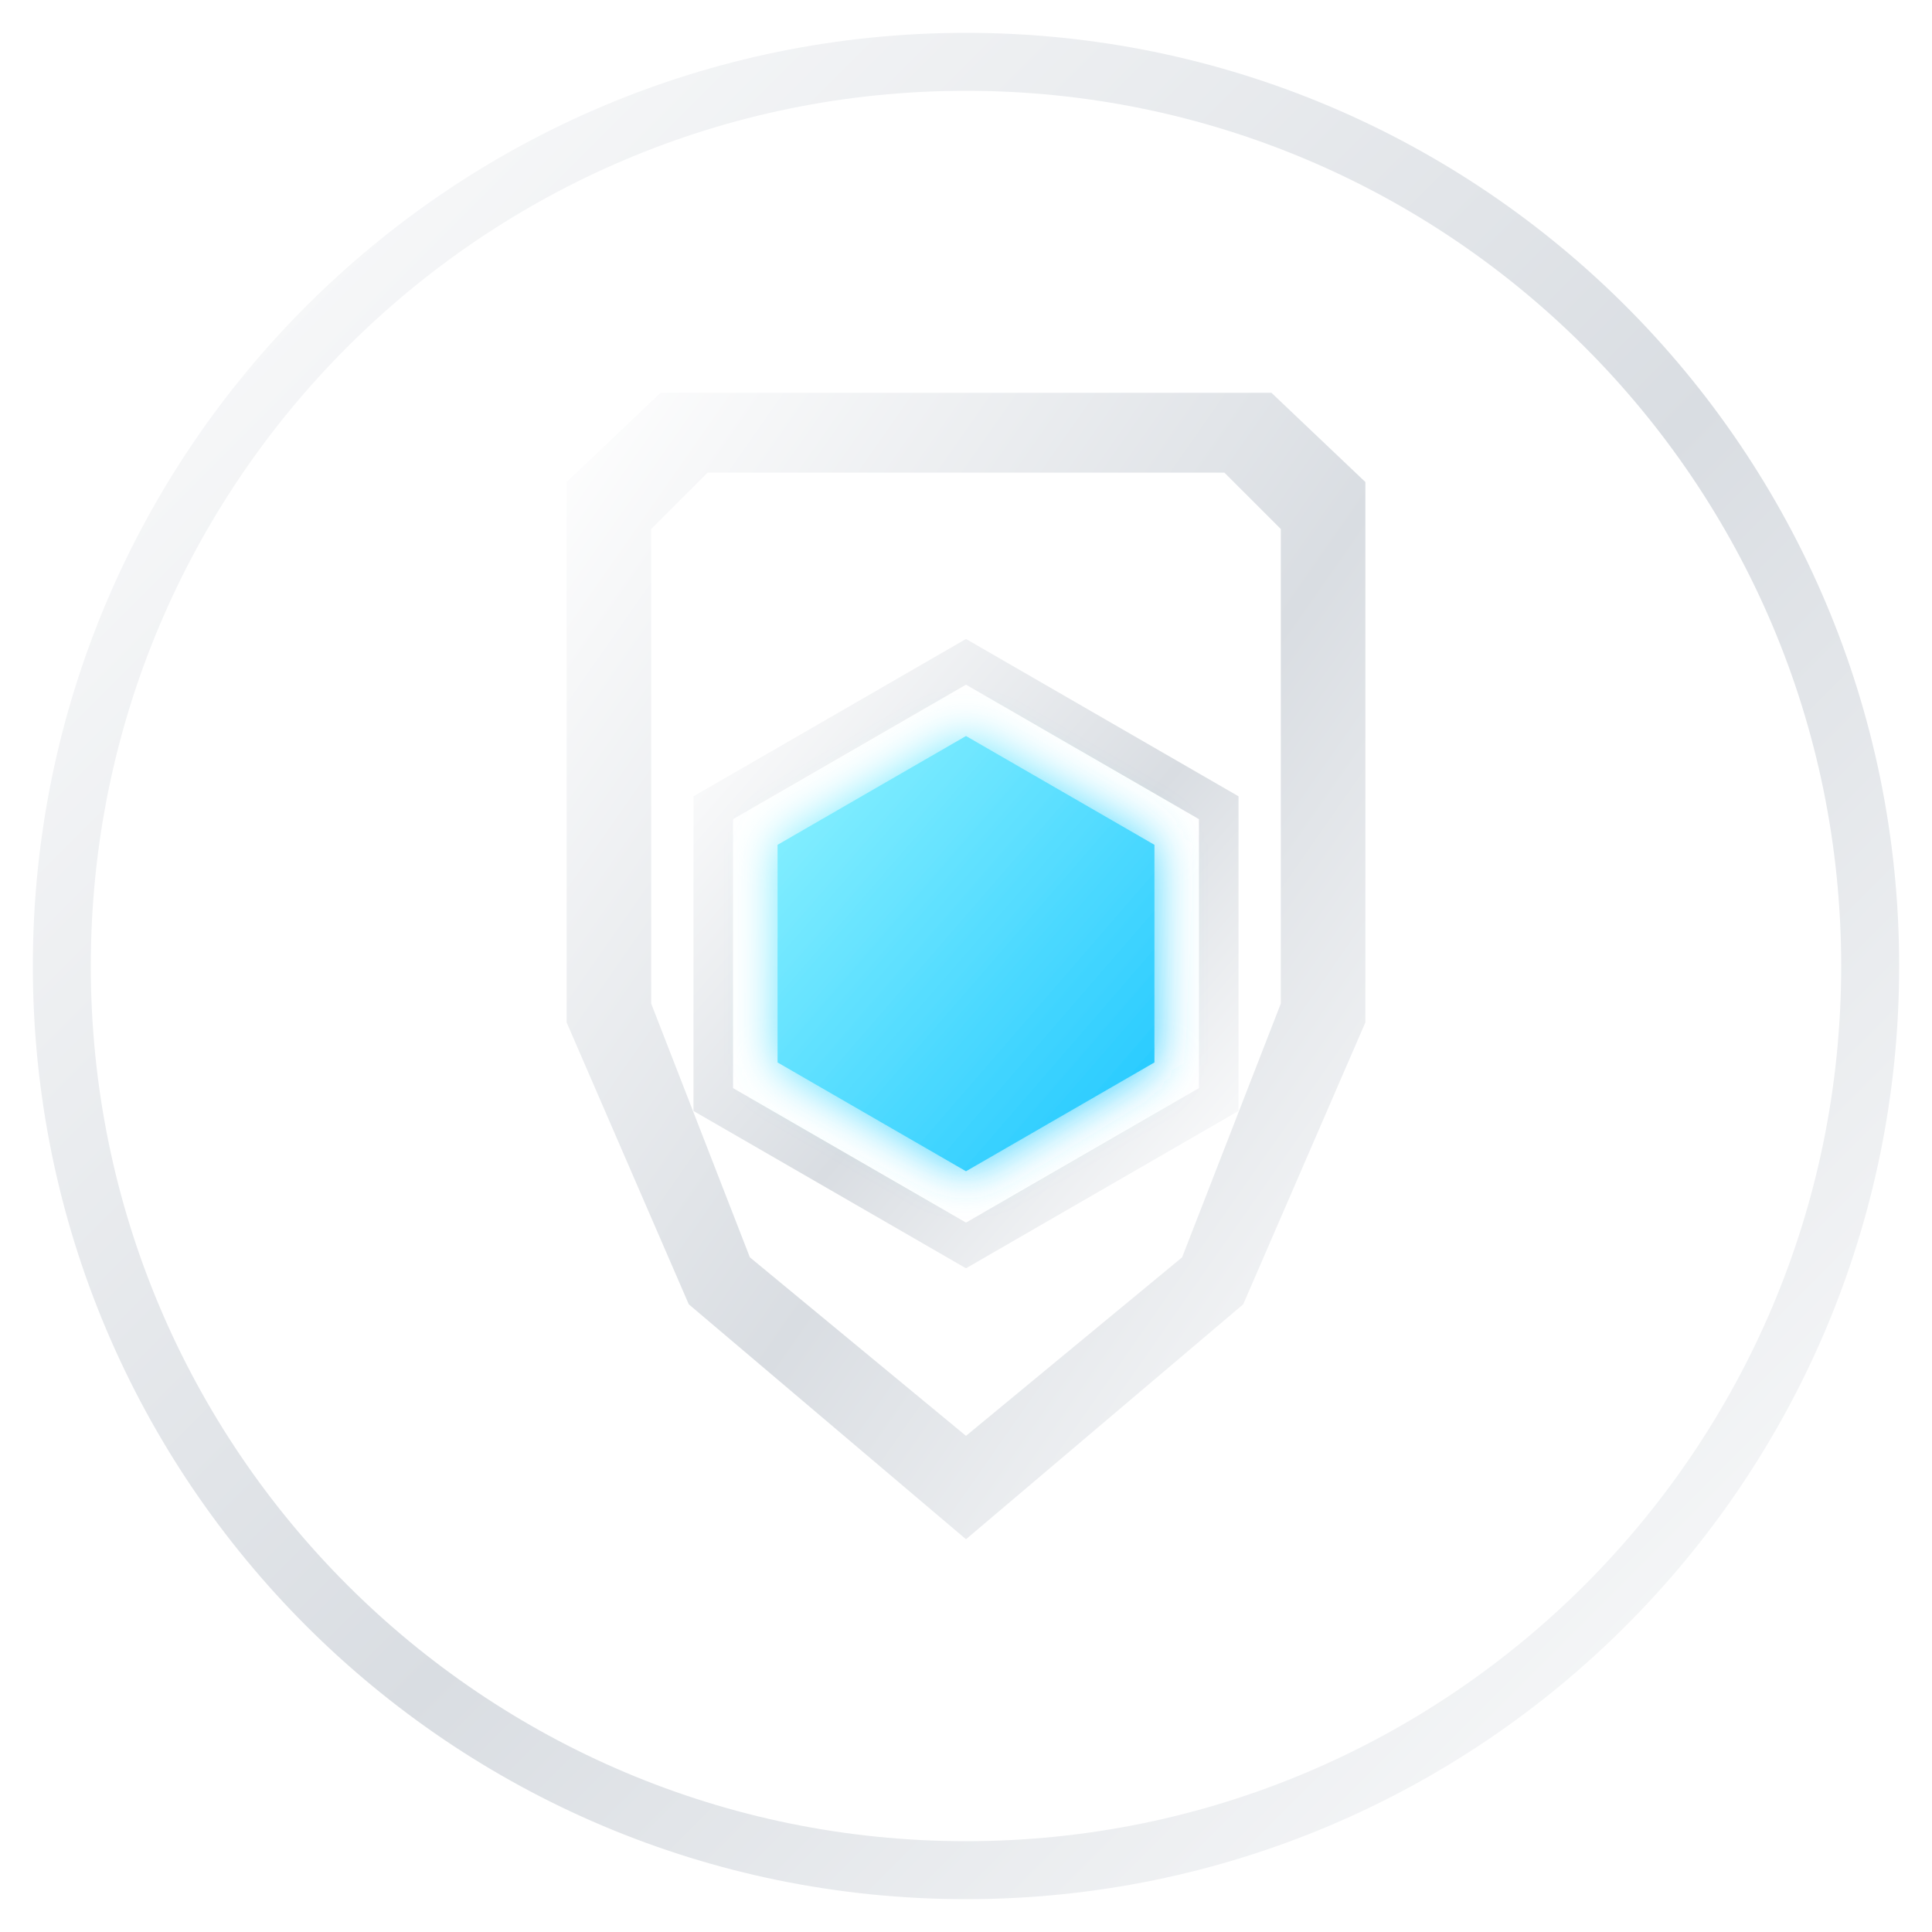
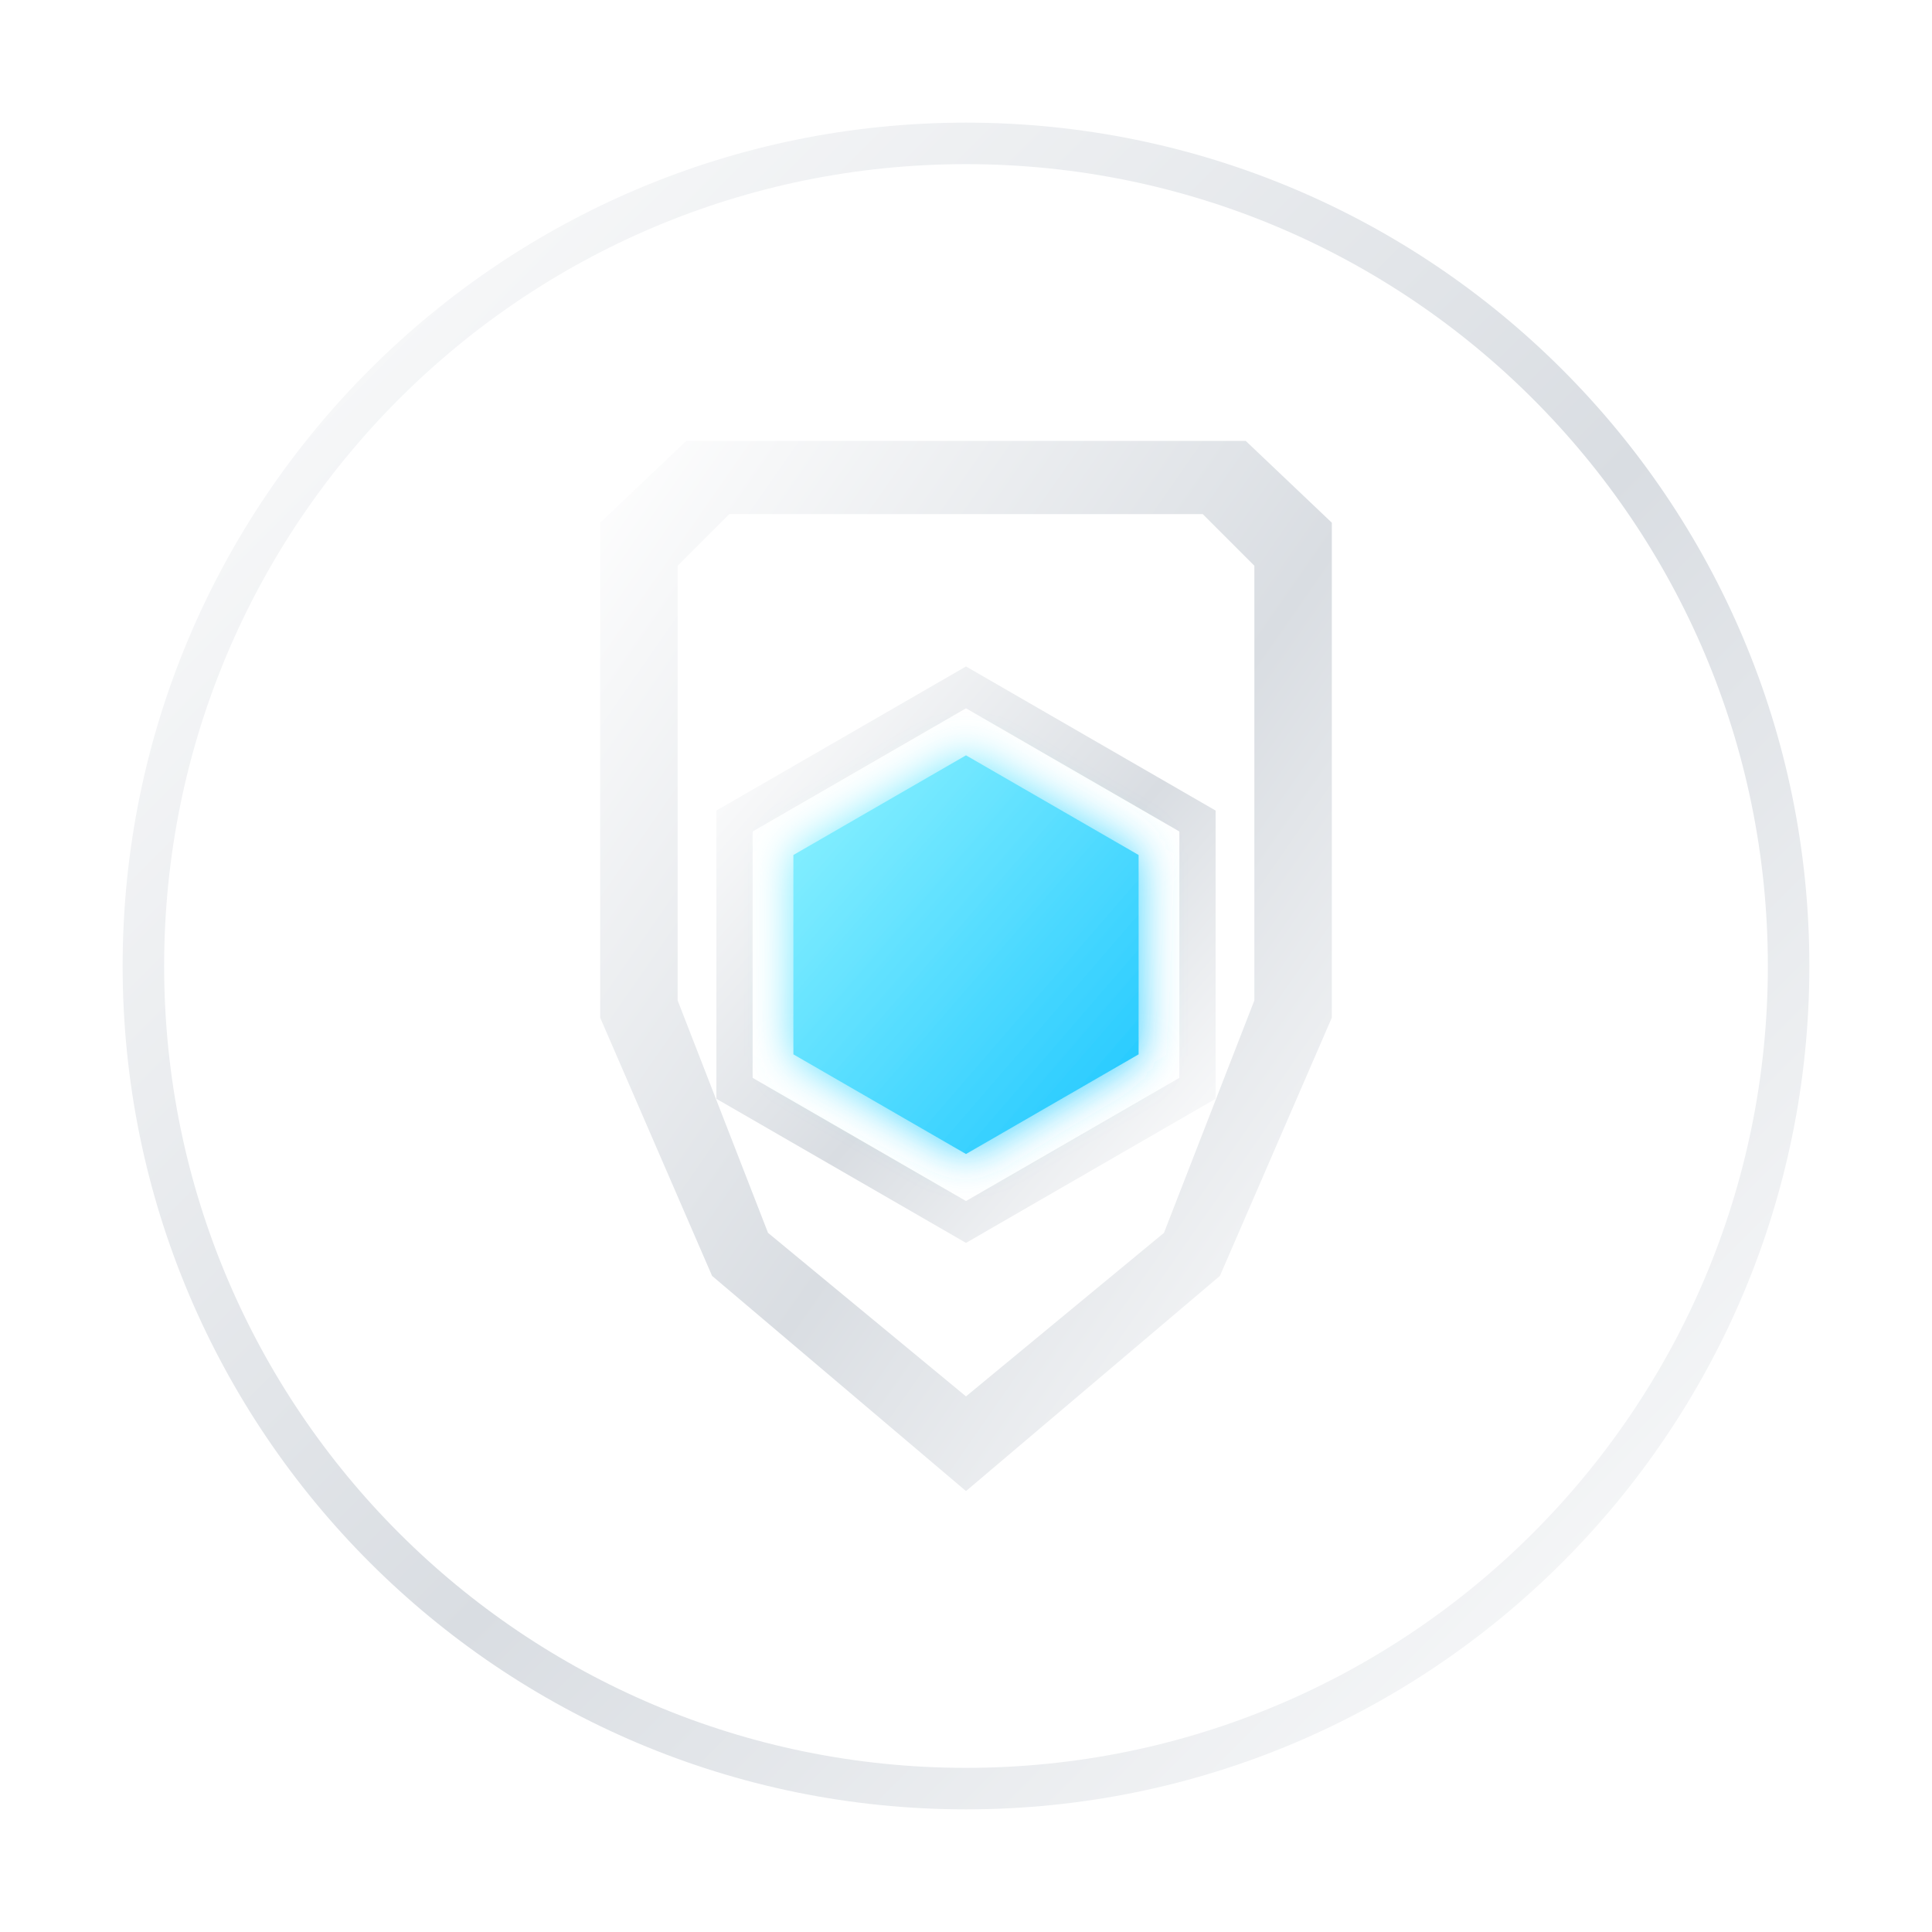
- <svg xmlns="http://www.w3.org/2000/svg" viewBox="0 0 1000 1000" role="img" aria-labelledby="fa-icones-icone-forgemods-t">
+ <svg xmlns="http://www.w3.org/2000/svg" viewBox="0 0 1024 1024" role="img" aria-labelledby="fa-icones-icone-forgemods-t">
  <defs>
    <linearGradient id="fa-icones-icone-forgemods-silver" x1="0" y1="0" x2="1" y2="1">
      <stop offset="0" stop-color="#ffffff" />
      <stop offset="0.55" stop-color="#d9dde2" />
      <stop offset="1" stop-color="#ffffff" />
    </linearGradient>
    <linearGradient id="fa-icones-icone-forgemods-silverText" x1="0" y1="0" x2="0" y2="1">
      <stop offset="0" stop-color="#ffffff" />
      <stop offset="0.6" stop-color="#d4d9df" />
      <stop offset="1" stop-color="#f2f4f6" />
    </linearGradient>
    <linearGradient id="fa-icones-icone-forgemods-cyanL" x1="0" y1="0" x2="1" y2="1">
      <stop offset="0" stop-color="#8ff3ff" />
      <stop offset="1" stop-color="#1cc6ff" />
    </linearGradient>
    <linearGradient id="fa-icones-icone-forgemods-cyanR" x1="0" y1="0" x2="1" y2="1">
      <stop offset="0" stop-color="#00aef5" />
      <stop offset="1" stop-color="#0078d0" />
    </linearGradient>
    <linearGradient id="fa-icones-icone-forgemods-plateFill" x1="0" y1="0" x2="0" y2="1">
      <stop offset="0" stop-color="#131923" />
      <stop offset="1" stop-color="#080b11" />
    </linearGradient>
    <linearGradient id="fa-icones-icone-forgemods-fadeV" x1="0" y1="0" x2="0" y2="1">
      <stop offset="0" stop-color="#e8ebef" stop-opacity="0" />
      <stop offset="0.25" stop-color="#e8ebef" stop-opacity="0.7" />
      <stop offset="0.75" stop-color="#e8ebef" stop-opacity="0.7" />
      <stop offset="1" stop-color="#e8ebef" stop-opacity="0" />
    </linearGradient>
    <filter id="fa-icones-icone-forgemods-glow" x="-60%" y="-60%" width="220%" height="220%">
      <feGaussianBlur stdDeviation="9" result="b" />
      <feMerge>
        <feMergeNode in="b" />
        <feMergeNode in="SourceGraphic" />
      </feMerge>
    </filter>
  </defs>
  <g shape-rendering="geometricPrecision">
-     <circle cx="500" cy="500" r="468" fill="none" stroke="url(#fa-icones-icone-forgemods-silver)" stroke-width="30" />
-     <g transform="translate(500 500) scale(1.28) translate(-0.0 -0.0)">
+     <circle cx="512" cy="512" r="436" fill="none" stroke="url(#fa-icones-icone-forgemods-silver)" stroke-width="22" />
+     <g transform="translate(512 512) scale(1.2006) translate(-0.0 -0.0)">
      <path d="M -161.5 -195.7 L -123.5 -231.8 L 123.5 -231.8 L 161.5 -195.7 L 161.5 22.8 L 112.1 136.8 L 0.0 231.8 L -112.1 136.8 L -161.5 22.8 Z M -127.3 -176.7 L -104.5 -199.5 L 104.5 -199.5 L 127.3 -176.7 L 127.3 15.2 L 87.4 117.8 L 0.0 190.0 L -87.4 117.8 L -127.3 15.2 Z" fill="url(#fa-icones-icone-forgemods-silver)" fill-rule="evenodd" />
      <path d="M 102.2 54.0 L 0.0 113.0 L -102.2 54.0 L -102.2 -64.0 L -0.0 -123.0 L 102.2 -64.0 Z" fill="none" stroke="url(#fa-icones-icone-forgemods-silver)" stroke-width="16" stroke-linejoin="miter" />
      <g filter="url(#fa-icones-icone-forgemods-glow)">
        <path d="M 76.2 39.0 L 0.0 83.0 L -76.2 39.0 L -76.2 -49.0 L -0.0 -93.0 L 76.2 -49.0 Z" fill="url(#fa-icones-icone-forgemods-cyanL)" />
      </g>
    </g>
  </g>
</svg>
